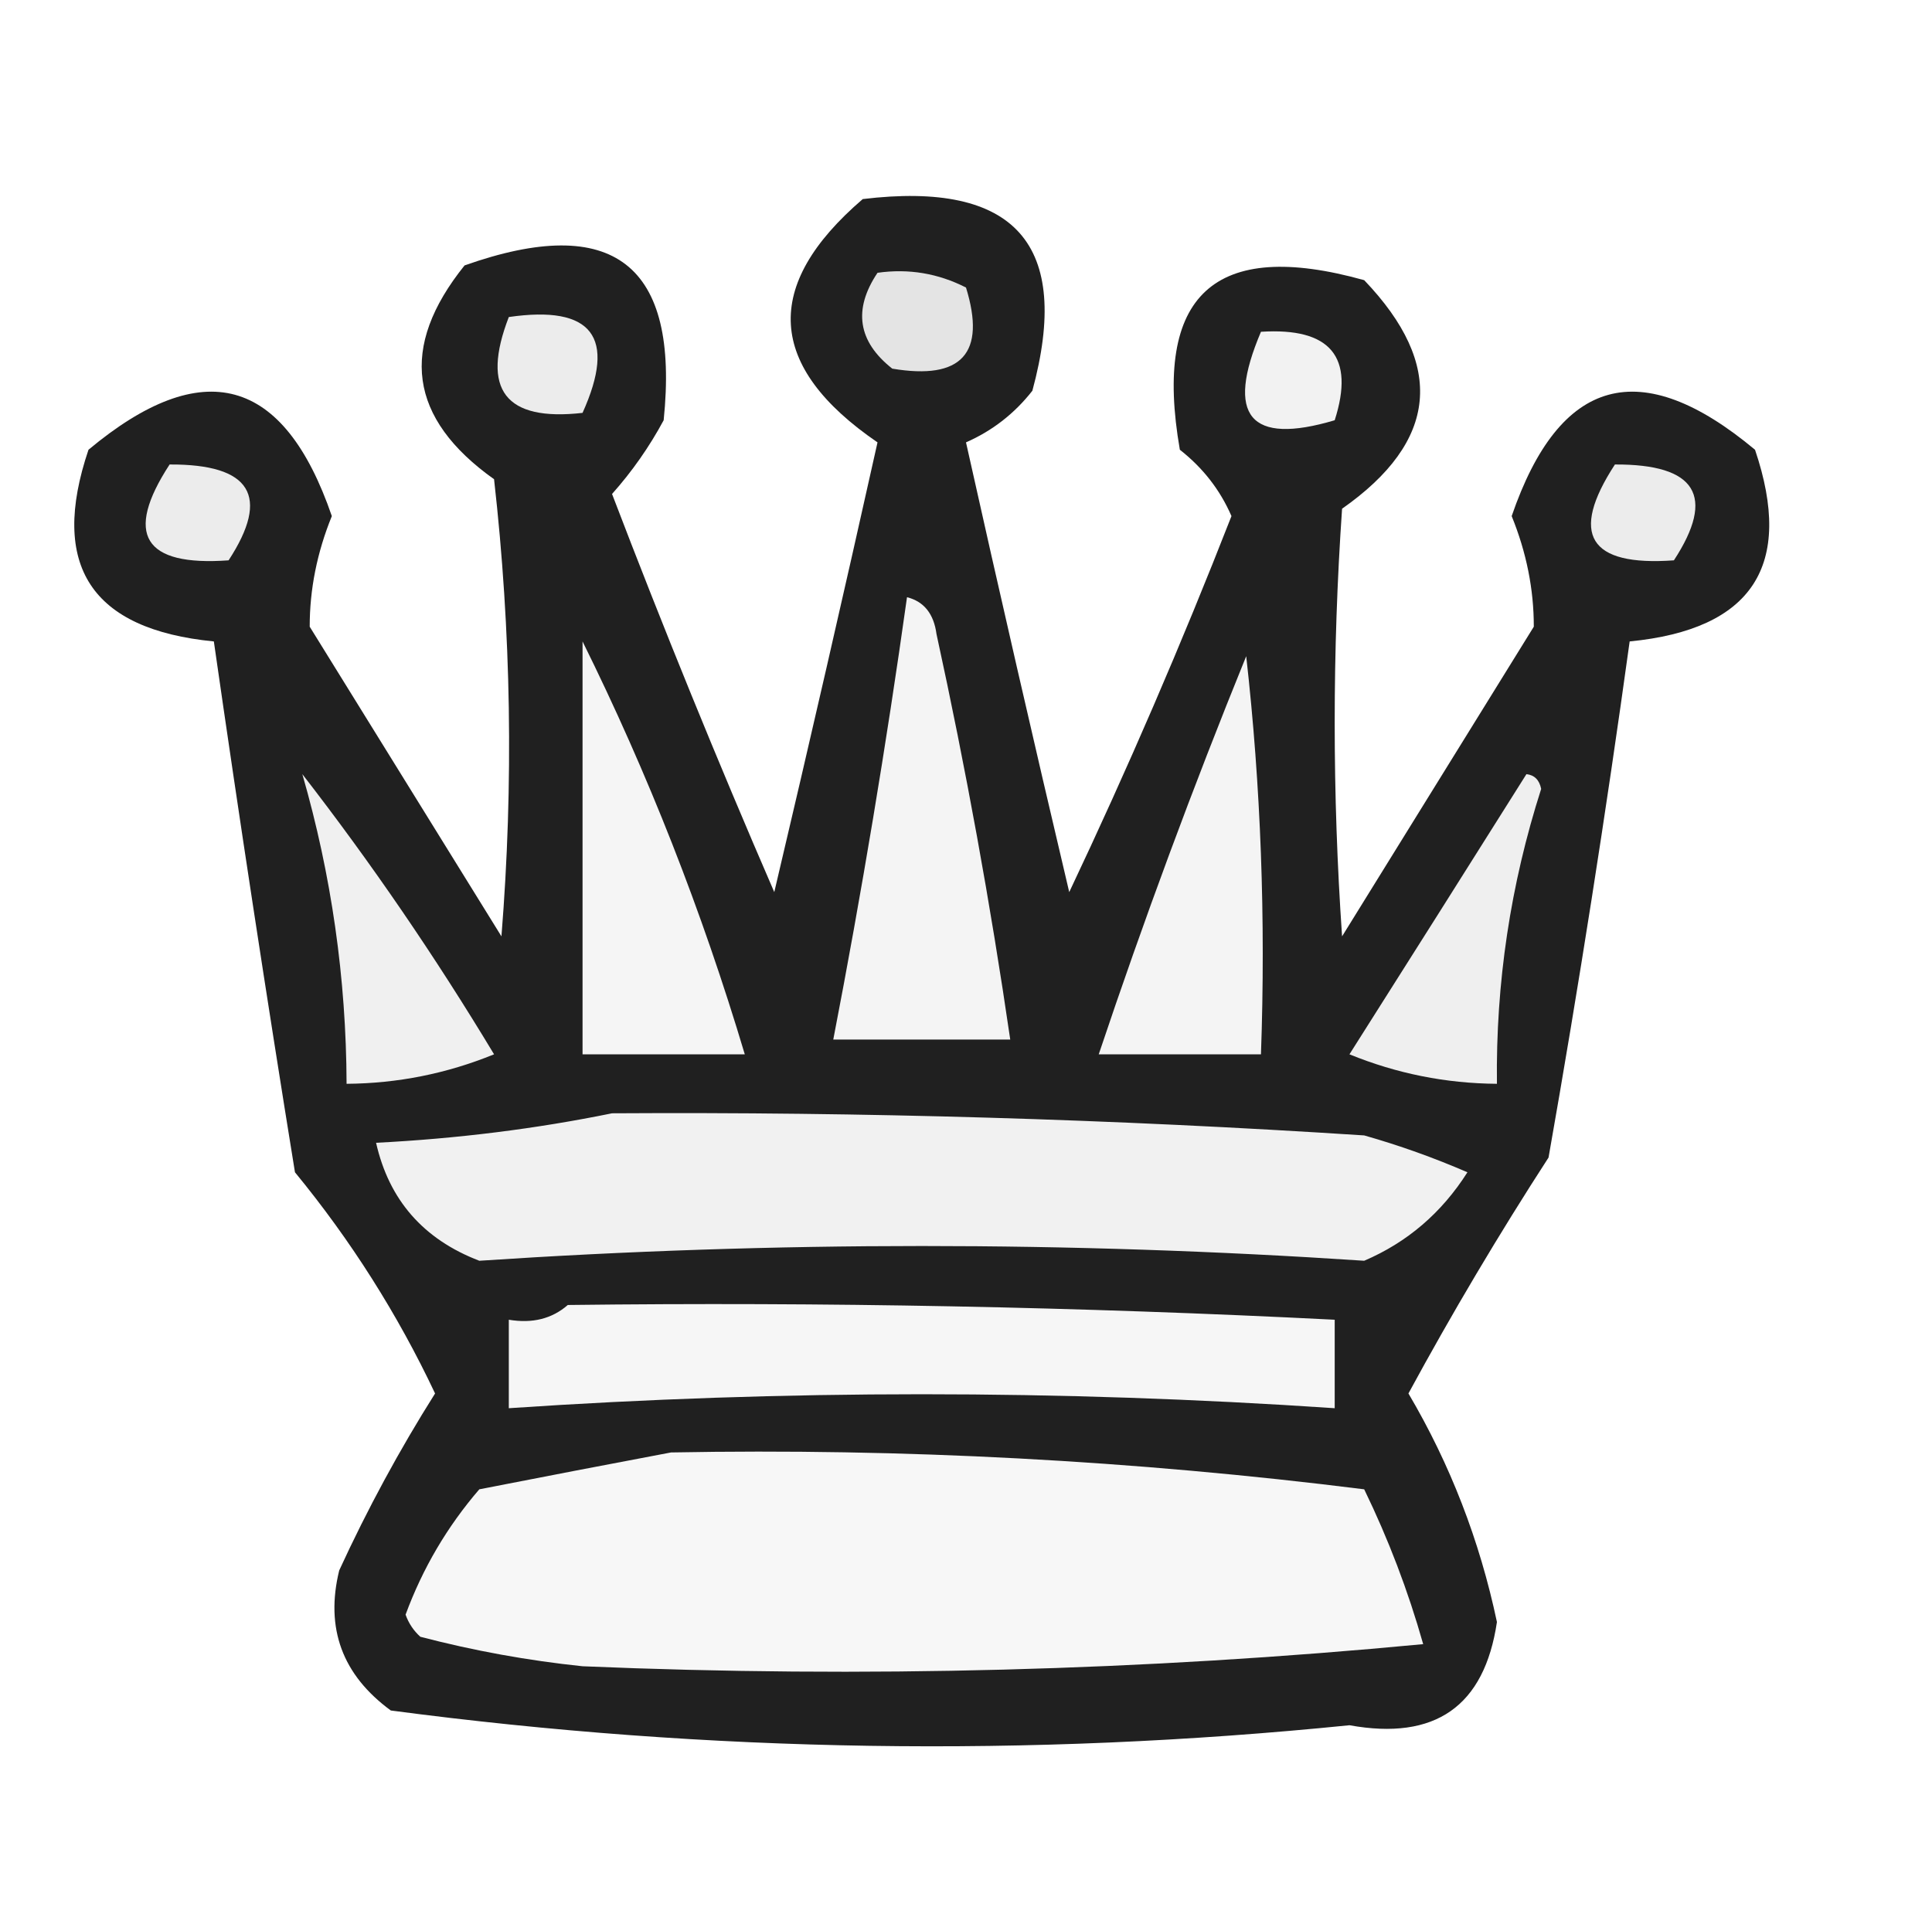
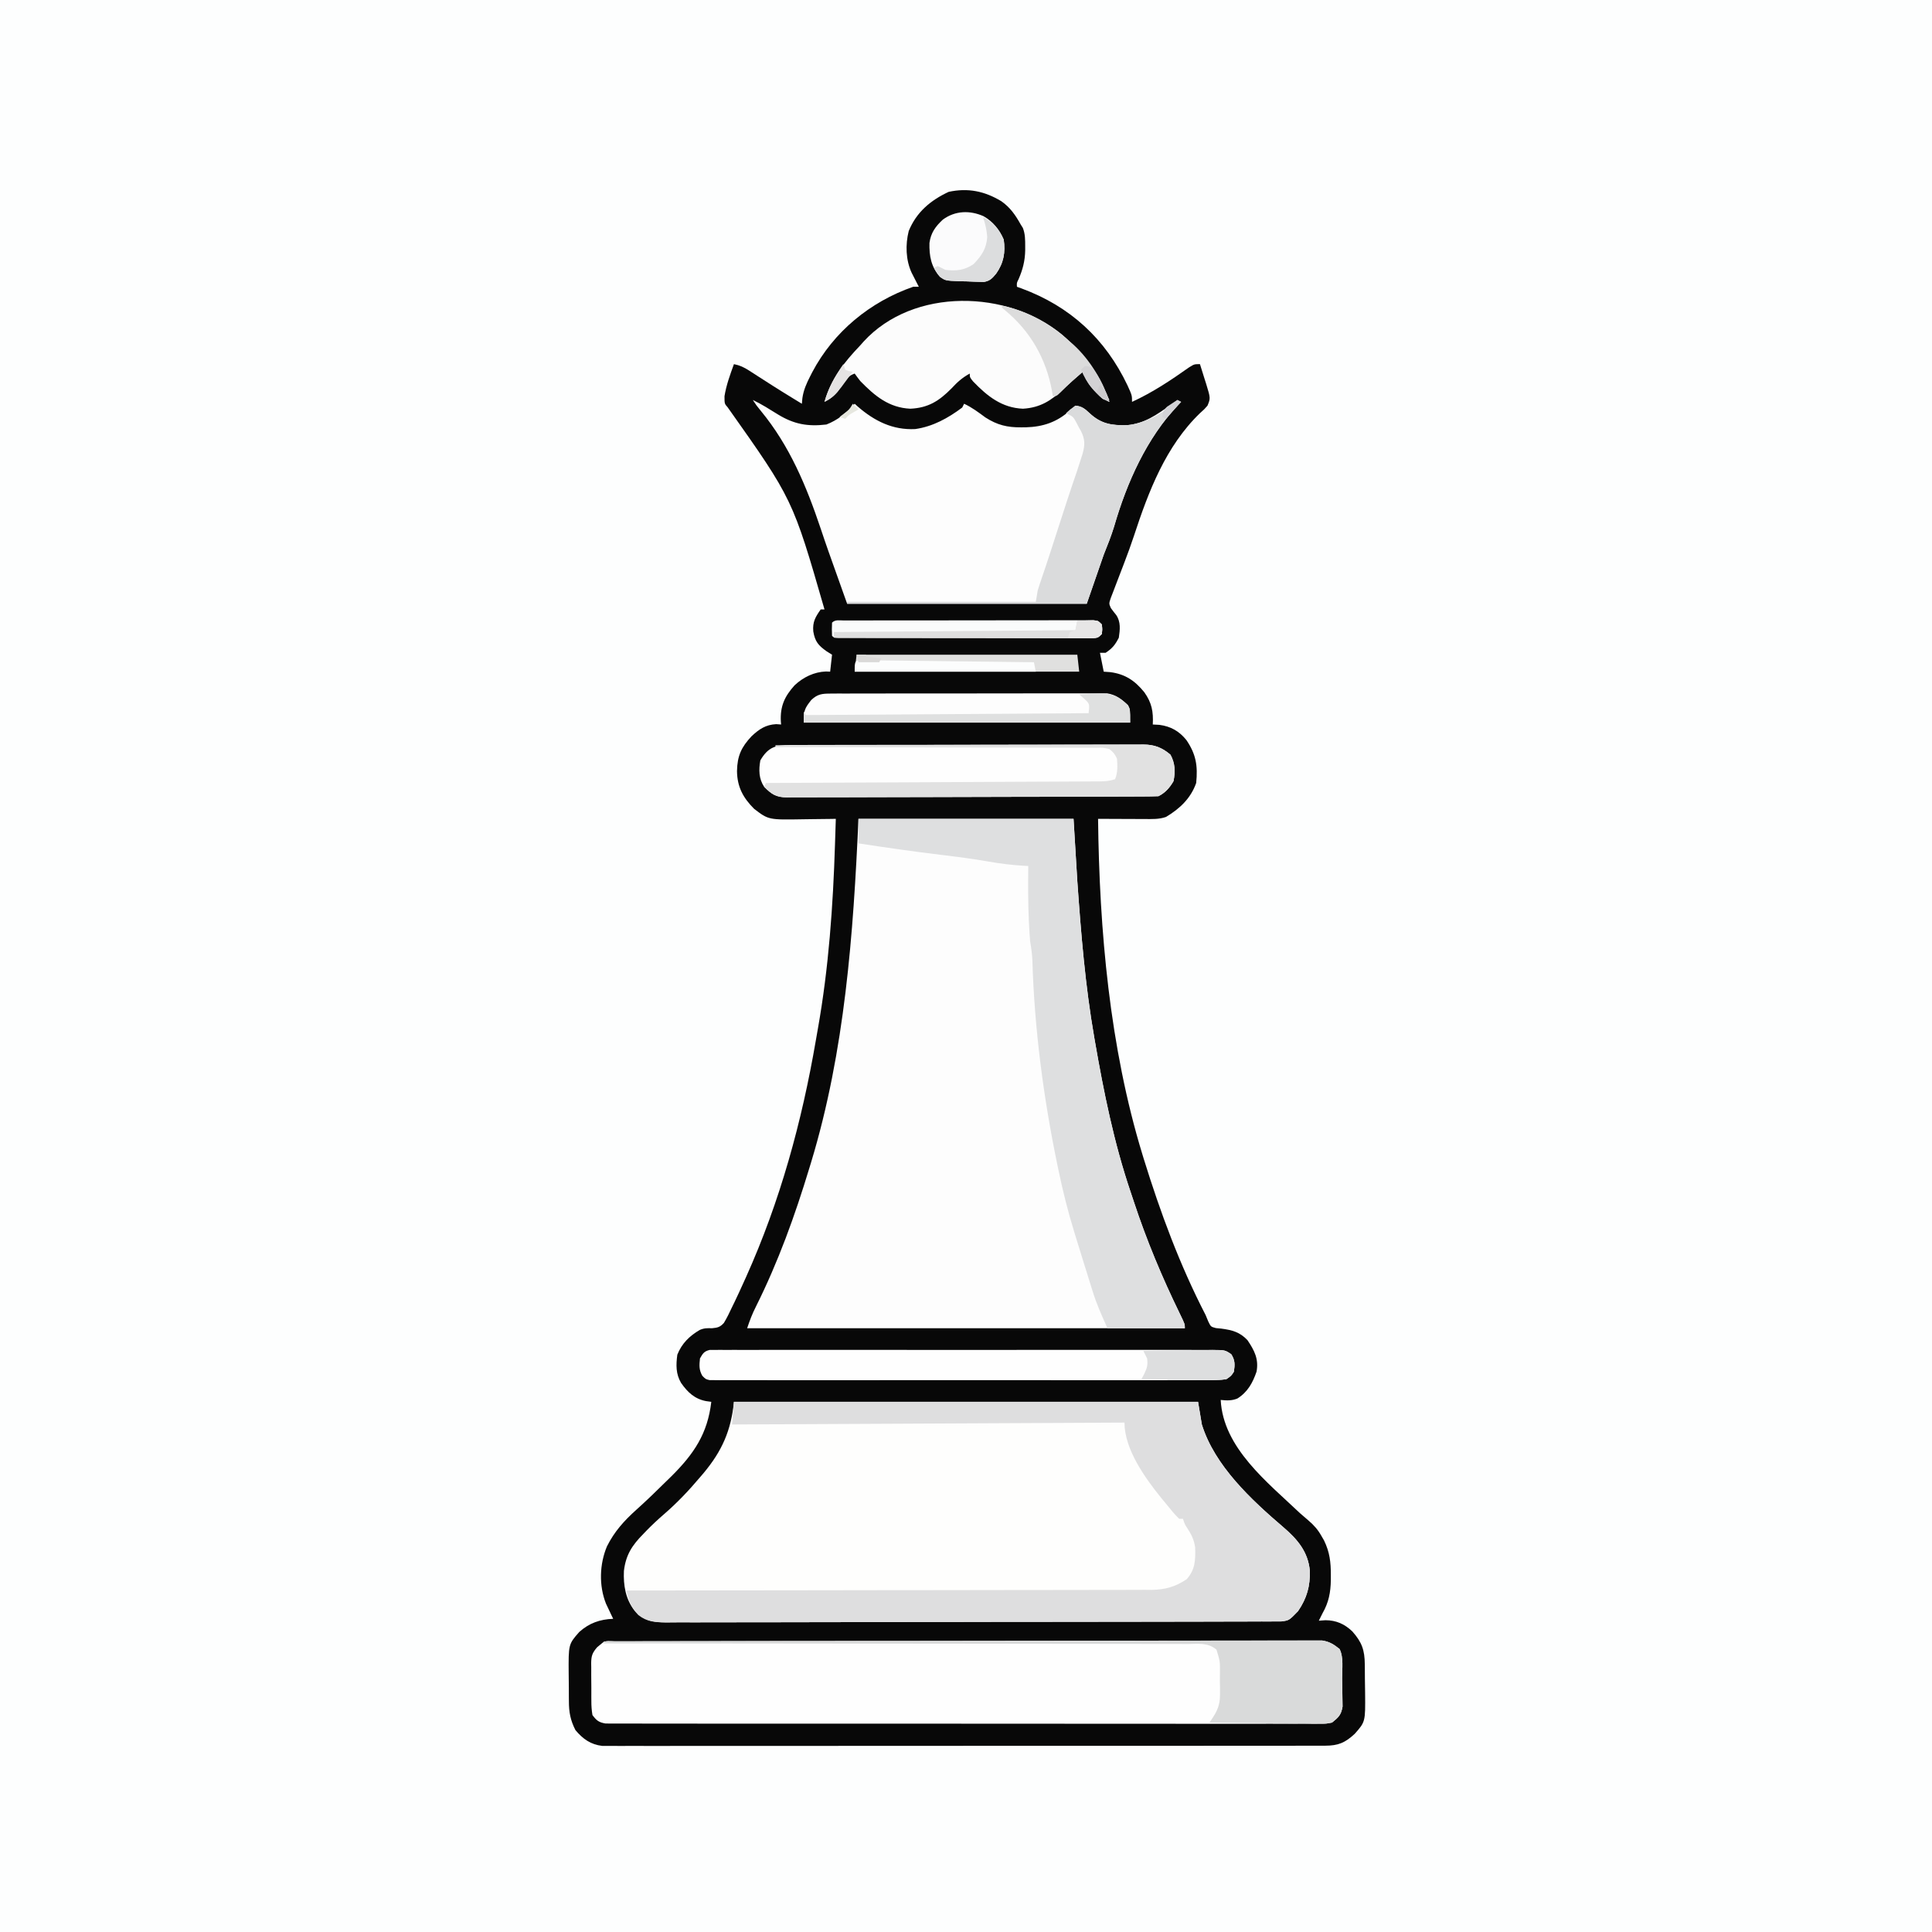
- <svg xmlns="http://www.w3.org/2000/svg" version="1.1" width="131px" height="130px" style="shape-rendering:geometricPrecision; text-rendering:geometricPrecision; image-rendering:optimizeQuality; fill-rule:evenodd; clip-rule:evenodd">
-   <g>
-     <path style="opacity:0.892" fill="#060606" d="M 58.5,13.5 C 68.856,12.25 72.689,16.584 70,26.5C 68.786,28.049 67.286,29.215 65.5,30C 67.765,40.156 70.099,50.323 72.5,60.5C 76.45,52.158 80.117,43.658 83.5,35C 82.73,33.225 81.563,31.725 80,30.5C 78.172,19.992 82.338,16.159 92.5,19C 98.013,24.763 97.513,29.93 91,34.5C 90.333,44.167 90.333,53.833 91,63.5C 95.333,56.5 99.667,49.5 104,42.5C 104.003,39.968 103.503,37.468 102.5,35C 105.751,25.531 111.251,24.031 119,30.5C 121.656,38.353 118.823,42.687 110.5,43.5C 108.885,55.19 107.052,66.857 105,78.5C 101.629,83.706 98.462,89.04 95.5,94.5C 98.33,99.3 100.33,104.466 101.5,110C 100.649,115.72 97.315,118.054 91.5,117C 69.791,119.195 48.124,118.861 26.5,116C 23.208,113.588 22.041,110.421 23,106.5C 24.915,102.335 27.081,98.335 29.5,94.5C 26.962,89.123 23.796,84.123 20,79.5C 18.056,67.506 16.223,55.506 14.5,43.5C 6.177,42.687 3.344,38.353 6,30.5C 13.749,24.031 19.249,25.531 22.5,35C 21.497,37.468 20.997,39.968 21,42.5C 25.333,49.5 29.667,56.5 34,63.5C 34.832,53.151 34.666,42.817 33.5,32.5C 27.709,28.379 27.043,23.546 31.5,18C 41.588,14.427 46.088,17.927 45,28.5C 44.028,30.305 42.861,31.972 41.5,33.5C 44.974,42.59 48.64,51.59 52.5,60.5C 54.901,50.323 57.235,40.156 59.5,30C 52,24.864 51.667,19.364 58.5,13.5 Z" />
-   </g>
-   <g>
-     <path style="opacity:1" fill="#e4e4e4" d="M 59.5,18.5 C 61.604,18.201 63.604,18.534 65.5,19.5C 66.877,23.959 65.211,25.793 60.5,25C 58.166,23.157 57.832,20.991 59.5,18.5 Z" />
-   </g>
-   <g>
-     <path style="opacity:1" fill="#ececec" d="M 34.5,21.5 C 40.158,20.679 41.825,22.846 39.5,28C 34.262,28.594 32.595,26.427 34.5,21.5 Z" />
-   </g>
-   <g>
-     <path style="opacity:1" fill="#f2f2f2" d="M 85.5,22.5 C 90.214,22.201 91.88,24.201 90.5,28.5C 84.74,30.213 83.074,28.213 85.5,22.5 Z" />
-   </g>
-   <g>
-     <path style="opacity:1" fill="#ececec" d="M 11.5,31.5 C 17.016,31.473 18.349,33.64 15.5,38C 9.738,38.418 8.404,36.251 11.5,31.5 Z" />
-   </g>
-   <g>
-     <path style="opacity:1" fill="#ececec" d="M 109.5,31.5 C 115.016,31.473 116.349,33.64 113.5,38C 107.738,38.418 106.404,36.251 109.5,31.5 Z" />
-   </g>
-   <g>
-     <path style="opacity:1" fill="#f4f4f4" d="M 61.5,40.5 C 62.649,40.791 63.316,41.624 63.5,43C 65.491,52.121 67.158,61.288 68.5,70.5C 64.5,70.5 60.5,70.5 56.5,70.5C 58.425,60.541 60.092,50.541 61.5,40.5 Z" />
-   </g>
-   <g>
-     <path style="opacity:1" fill="#f5f5f5" d="M 39.5,43.5 C 43.933,52.453 47.6,61.786 50.5,71.5C 46.833,71.5 43.167,71.5 39.5,71.5C 39.5,62.167 39.5,52.833 39.5,43.5 Z" />
-   </g>
-   <g>
-     <path style="opacity:1" fill="#f4f4f4" d="M 84.5,44.5 C 85.493,53.318 85.827,62.318 85.5,71.5C 81.833,71.5 78.167,71.5 74.5,71.5C 77.549,62.401 80.882,53.401 84.5,44.5 Z" />
-   </g>
-   <g>
-     <path style="opacity:1" fill="#f0f0f0" d="M 20.5,52.5 C 25.166,58.518 29.499,64.851 33.5,71.5C 30.294,72.808 26.96,73.475 23.5,73.5C 23.474,66.346 22.474,59.346 20.5,52.5 Z" />
-   </g>
-   <g>
-     <path style="opacity:1" fill="#efefef" d="M 103.5,52.5 C 104.043,52.56 104.376,52.893 104.5,53.5C 102.417,59.997 101.417,66.664 101.5,73.5C 98.04,73.475 94.706,72.808 91.5,71.5C 95.526,65.149 99.526,58.816 103.5,52.5 Z" />
-   </g>
-   <g>
-     <path style="opacity:1" fill="#f1f1f1" d="M 41.5,75.5 C 58.517,75.396 75.517,75.896 92.5,77C 94.895,77.681 97.228,78.515 99.5,79.5C 97.753,82.251 95.42,84.251 92.5,85.5C 72.5,84.167 52.5,84.167 32.5,85.5C 28.711,84.048 26.378,81.382 25.5,77.5C 31.021,77.218 36.354,76.551 41.5,75.5 Z" />
-   </g>
-   <g>
-     <path style="opacity:1" fill="#f6f6f6" d="M 38.5,88.5 C 55.85,88.288 73.183,88.622 90.5,89.5C 90.5,91.5 90.5,93.5 90.5,95.5C 71.829,94.237 53.162,94.237 34.5,95.5C 34.5,93.5 34.5,91.5 34.5,89.5C 36.099,89.768 37.432,89.434 38.5,88.5 Z" />
-   </g>
-   <g>
-     <path style="opacity:1" fill="#f7f7f7" d="M 45.5,98.5 C 61.227,98.207 76.894,99.041 92.5,101C 94.143,104.384 95.477,107.884 96.5,111.5C 77.539,113.305 58.539,113.805 39.5,113C 35.781,112.612 32.114,111.945 28.5,111C 28.043,110.586 27.709,110.086 27.5,109.5C 28.658,106.358 30.325,103.525 32.5,101C 36.965,100.126 41.298,99.293 45.5,98.5 Z" />
-   </g>
+ <svg xmlns="http://www.w3.org/2000/svg" version="1.1" width="1024" height="1024">
+   <path d="M0 0 C337.92 0 675.84 0 1024 0 C1024 337.92 1024 675.84 1024 1024 C686.08 1024 348.16 1024 0 1024 C0 686.08 0 348.16 0 0 Z " fill="#FDFEFE" transform="translate(0,0)" />
+   <path d="M0 0 C4.722 3.302 7.545 7.384 10.312 12.375 C10.875 13.266 10.875 13.266 11.449 14.176 C12.709 17.386 12.694 20.537 12.688 23.938 C12.689 24.644 12.69 25.351 12.691 26.079 C12.581 31.63 11.413 36.22 9.188 41.336 C8.181 43.312 8.181 43.312 8.312 45.375 C9.529 45.812 9.529 45.812 10.77 46.258 C36.531 55.795 55.12 72.902 66.875 97.562 C69.312 102.92 69.312 102.92 69.312 106.375 C80.19 101.392 89.83 94.961 99.57 88.07 C102.312 86.375 102.312 86.375 105.312 86.375 C106.181 89.1 107.032 91.829 107.875 94.562 C108.122 95.331 108.369 96.1 108.623 96.893 C110.921 104.434 110.921 104.434 109.312 108.375 C107.633 110.305 107.633 110.305 105.438 112.25 C87.195 129.796 78.047 153.855 70.314 177.442 C68.774 182.095 67.1 186.684 65.348 191.262 C64.98 192.228 64.98 192.228 64.606 193.214 C63.608 195.84 62.609 198.464 61.587 201.08 C60.826 203.031 60.085 204.989 59.348 206.949 C58.908 208.09 58.469 209.23 58.016 210.405 C57.057 213.284 57.057 213.284 58.085 215.655 C58.981 216.911 59.931 218.128 60.91 219.32 C63.426 223.007 62.934 227.09 62.312 231.375 C60.316 235.23 58.915 236.973 55.312 239.375 C54.322 239.375 53.333 239.375 52.312 239.375 C52.972 242.675 53.633 245.975 54.312 249.375 C55.468 249.458 56.623 249.54 57.812 249.625 C65.713 250.67 70.858 254.153 75.836 260.301 C79.801 265.871 80.668 270.611 80.312 277.375 C82.045 277.468 82.045 277.468 83.812 277.562 C89.833 278.36 94.285 280.868 98.113 285.602 C103.233 293.104 104.249 299.302 103.312 308.375 C100.459 316.499 94.603 322.032 87.312 326.375 C83.572 327.686 79.852 327.488 75.922 327.473 C75.217 327.471 74.513 327.47 73.787 327.468 C71.545 327.463 69.304 327.45 67.062 327.438 C65.539 327.432 64.016 327.428 62.492 327.424 C58.766 327.413 55.039 327.396 51.312 327.375 C51.991 386.508 57.445 448.387 74.812 505.25 C75.053 506.039 75.293 506.828 75.54 507.641 C84.386 536.186 94.588 563.782 108.312 590.375 C109.001 592.038 109.001 592.038 109.703 593.734 C111.059 596.574 111.059 596.574 113.801 597.293 C114.733 597.382 115.665 597.471 116.625 597.562 C122.37 598.336 126.403 599.356 130.5 603.688 C134.164 609.121 136.55 613.694 135.312 620.375 C133.268 626.326 130.577 631.22 125.16 634.613 C122.182 635.841 119.465 635.697 116.312 635.375 C117.582 660.764 141.119 679.022 158.312 695.375 C159.822 696.699 161.34 698.013 162.871 699.312 C165.735 701.768 167.819 704.117 169.688 707.438 C170.149 708.233 170.61 709.028 171.086 709.848 C174.087 716.032 174.699 721.347 174.688 728.125 C174.687 729.014 174.687 729.904 174.687 730.82 C174.573 737.367 173.592 742.629 170.312 748.375 C169.642 749.706 168.974 751.039 168.312 752.375 C170.045 752.251 170.045 752.251 171.812 752.125 C177.544 752.155 181.933 754.106 186.078 758.059 C191.121 763.75 192.63 767.907 192.684 775.578 C192.693 776.375 192.702 777.171 192.711 777.992 C192.725 779.677 192.734 781.361 192.738 783.045 C192.75 785.603 192.799 788.158 192.85 790.715 C193.001 805.944 193.001 805.944 187.312 812.375 C182.242 817.074 178.606 818.624 171.699 818.629 C170.7 818.634 170.7 818.634 169.68 818.639 C167.437 818.648 165.195 818.642 162.952 818.636 C161.332 818.639 159.712 818.643 158.091 818.647 C153.631 818.658 149.171 818.655 144.711 818.651 C139.904 818.649 135.096 818.658 130.289 818.665 C120.868 818.678 111.447 818.68 102.026 818.677 C94.371 818.676 86.715 818.677 79.059 818.682 C77.971 818.682 76.882 818.683 75.761 818.683 C73.55 818.685 71.339 818.686 69.128 818.687 C48.379 818.698 27.631 818.696 6.883 818.69 C-12.108 818.684 -31.1 818.696 -50.091 818.715 C-69.579 818.734 -89.067 818.742 -108.556 818.739 C-119.502 818.737 -130.447 818.739 -141.393 818.753 C-150.712 818.765 -160.031 818.767 -169.349 818.755 C-174.105 818.749 -178.861 818.748 -183.618 818.76 C-187.97 818.77 -192.322 818.767 -196.675 818.753 C-198.251 818.751 -199.827 818.753 -201.403 818.761 C-203.543 818.771 -205.682 818.763 -207.823 818.75 C-209.607 818.75 -209.607 818.75 -211.427 818.75 C-217.62 818.038 -221.738 815.071 -225.688 810.375 C-228.324 805.223 -229.155 800.937 -229.156 795.133 C-229.168 793.981 -229.168 793.981 -229.179 792.806 C-229.19 791.191 -229.193 789.576 -229.188 787.96 C-229.188 785.513 -229.229 783.068 -229.273 780.621 C-229.397 764.88 -229.397 764.88 -223.688 758.375 C-218.428 753.639 -212.672 751.634 -205.688 751.375 C-206.037 750.651 -206.386 749.926 -206.746 749.18 C-207.429 747.729 -207.429 747.729 -208.125 746.25 C-208.577 745.299 -209.03 744.347 -209.496 743.367 C-213.307 733.797 -212.944 722.414 -208.992 712.984 C-205.069 705.138 -199.857 699.353 -193.373 693.542 C-187.886 688.619 -182.613 683.498 -177.375 678.312 C-176.539 677.498 -175.704 676.683 -174.843 675.844 C-162.846 663.918 -155.637 653.204 -153.688 636.375 C-154.613 636.246 -155.539 636.117 -156.492 635.984 C-162.525 634.834 -166.245 631.293 -169.688 626.375 C-172.518 621.593 -172.421 616.784 -171.688 611.375 C-169.303 605.434 -165.295 601.49 -159.809 598.274 C-157.428 597.265 -155.868 597.301 -153.305 597.371 C-150.291 597.075 -149.091 596.812 -147.013 594.563 C-145.425 591.918 -144.101 589.241 -142.812 586.438 C-142.311 585.408 -141.809 584.379 -141.292 583.319 C-139.709 580.025 -138.189 576.707 -136.688 573.375 C-136.21 572.324 -135.732 571.273 -135.24 570.189 C-117.168 529.971 -105.681 487.966 -98.237 444.58 C-97.883 442.514 -97.522 440.449 -97.153 438.385 C-91.466 406.389 -89.14 373.393 -88.125 340.938 C-88.06 338.964 -88.06 338.964 -87.994 336.951 C-87.89 333.759 -87.787 330.567 -87.688 327.375 C-88.579 327.391 -89.471 327.406 -90.39 327.423 C-93.74 327.474 -97.088 327.512 -100.438 327.54 C-101.88 327.555 -103.322 327.575 -104.764 327.601 C-123.353 327.93 -123.353 327.93 -131 322.062 C-136.879 316.183 -139.963 310.387 -140.062 302.062 C-139.908 293.993 -137.769 289.382 -132.312 283.562 C-128.331 279.844 -124.878 277.497 -119.312 277.188 C-118.446 277.249 -117.58 277.311 -116.688 277.375 C-116.734 276.818 -116.78 276.261 -116.828 275.688 C-117.205 267.709 -114.873 262.525 -109.562 256.625 C-104.993 252.322 -99.202 249.497 -92.883 249.277 C-91.796 249.326 -91.796 249.326 -90.688 249.375 C-90.358 246.405 -90.028 243.435 -89.688 240.375 C-90.616 239.798 -91.544 239.22 -92.5 238.625 C-96.965 235.473 -98.697 233.431 -99.625 228.062 C-100.074 223.038 -98.537 220.434 -95.688 216.375 C-95.028 216.375 -94.368 216.375 -93.688 216.375 C-110.537 157.966 -110.537 157.966 -145.016 109.25 C-146.688 107.375 -146.688 107.375 -146.688 103.375 C-145.757 97.505 -143.713 91.943 -141.688 86.375 C-138.536 87.003 -136.291 88.079 -133.598 89.816 C-132.819 90.314 -132.04 90.812 -131.238 91.325 C-130.006 92.123 -130.006 92.123 -128.75 92.938 C-127.047 94.028 -125.344 95.118 -123.641 96.207 C-122.803 96.744 -121.966 97.281 -121.104 97.834 C-117.758 99.968 -114.384 102.054 -111 104.125 C-109.965 104.759 -108.93 105.393 -107.863 106.047 C-107.145 106.485 -106.427 106.923 -105.688 107.375 C-105.593 106.377 -105.499 105.38 -105.402 104.352 C-104.782 100.071 -103.21 96.577 -101.25 92.75 C-100.896 92.056 -100.542 91.361 -100.177 90.646 C-88.862 69.202 -69.525 53.32 -46.688 45.375 C-45.697 45.375 -44.708 45.375 -43.688 45.375 C-44.037 44.7 -44.386 44.024 -44.746 43.328 C-45.201 42.436 -45.656 41.544 -46.125 40.625 C-46.577 39.743 -47.03 38.862 -47.496 37.953 C-50.63 31.172 -50.859 23.018 -49.039 15.805 C-44.963 5.806 -37.444 -0.472 -27.875 -4.938 C-17.645 -7.144 -8.869 -5.33 0 0 Z " fill="#080808" transform="translate(530.6875,106.625)" />
+   <path d="M0 0 C37.62 0 75.24 0 114 0 C114.99 16.335 114.99 16.335 116 33 C117.954 60.846 120.2 88.489 125 116 C125.193 117.115 125.193 117.115 125.39 118.252 C130.04 145.025 135.43 171.667 144.142 197.456 C144.76 199.288 145.37 201.122 145.976 202.958 C152.716 223.381 160.886 242.915 170.309 262.24 C173 267.795 173 267.795 173 270 C96.44 270 19.88 270 -59 270 C-57.598 265.794 -56.282 262.34 -54.312 258.457 C-42.496 234.78 -33.67 210.323 -26 185 C-25.7 184.02 -25.4 183.039 -25.091 182.029 C-7.201 123.005 -2.723 61.268 0 0 Z " fill="#FDFDFD" transform="translate(455,434)" />
+   <path d="M0 0 C81.18 0 162.36 0 246 0 C246.66 3.96 247.32 7.92 248 12 C254.794 33.932 274.28 51.997 291.297 66.535 C298.691 72.895 304.26 79.403 305.238 89.445 C305.468 97.728 303.673 104.074 299 110.938 C294.267 115.819 294.267 115.819 290.339 116.381 C289.315 116.383 288.291 116.386 287.236 116.389 C286.052 116.399 284.868 116.409 283.648 116.42 C282.346 116.416 281.044 116.412 279.703 116.408 C278.307 116.414 276.911 116.422 275.515 116.431 C271.674 116.451 267.834 116.452 263.993 116.451 C259.852 116.452 255.712 116.471 251.571 116.487 C242.516 116.519 233.46 116.529 224.404 116.535 C218.75 116.538 213.096 116.547 207.442 116.557 C191.79 116.584 176.138 116.607 160.486 116.609 C158.983 116.609 158.983 116.609 157.45 116.61 C155.419 116.61 153.388 116.61 151.357 116.61 C150.348 116.611 149.34 116.611 148.301 116.611 C146.787 116.611 146.787 116.611 145.242 116.611 C128.884 116.614 112.527 116.651 96.169 116.702 C79.376 116.755 62.584 116.781 45.792 116.781 C36.363 116.781 26.934 116.792 17.505 116.832 C9.476 116.865 1.447 116.875 -6.582 116.853 C-10.678 116.843 -14.774 116.843 -18.87 116.875 C-22.622 116.903 -26.373 116.899 -30.125 116.87 C-32.121 116.862 -34.117 116.889 -36.113 116.918 C-43.33 116.822 -47.438 116.002 -52.574 110.765 C-57.436 104.749 -58.657 97.199 -58.312 89.629 C-57.3 81.112 -53.968 76.018 -48 70 C-47.429 69.403 -46.858 68.806 -46.27 68.191 C-43.322 65.163 -40.261 62.323 -37.062 59.562 C-30.134 53.57 -23.894 47.004 -18 40 C-17.339 39.228 -16.677 38.456 -15.996 37.66 C-6.281 25.991 -1.517 15.171 0 0 Z " fill="#FEFEFD" transform="translate(389,743)" />
+   <path d="M0 0 C0.972 -0.004 0.972 -0.004 1.963 -0.007 C4.16 -0.014 6.357 -0.013 8.555 -0.013 C10.135 -0.016 11.716 -0.02 13.296 -0.024 C17.661 -0.034 22.025 -0.038 26.389 -0.04 C31.088 -0.044 35.787 -0.054 40.486 -0.063 C51.845 -0.082 63.204 -0.093 74.563 -0.101 C79.907 -0.106 85.251 -0.111 90.596 -0.116 C108.354 -0.133 126.112 -0.148 143.87 -0.155 C148.482 -0.157 153.093 -0.159 157.705 -0.161 C158.851 -0.161 159.998 -0.162 161.178 -0.162 C179.753 -0.171 198.327 -0.196 216.901 -0.229 C235.955 -0.262 255.01 -0.28 274.064 -0.283 C284.769 -0.285 295.473 -0.294 306.178 -0.319 C315.293 -0.341 324.409 -0.349 333.524 -0.339 C338.177 -0.335 342.83 -0.337 347.483 -0.356 C351.741 -0.374 355.999 -0.373 360.257 -0.357 C361.799 -0.355 363.341 -0.359 364.882 -0.371 C366.977 -0.386 369.07 -0.376 371.164 -0.361 C372.328 -0.362 373.491 -0.363 374.69 -0.364 C378.616 0.246 380.807 1.685 383.897 4.134 C386.141 8.622 385.207 14.693 385.247 19.682 C385.263 21.187 385.291 22.691 385.329 24.195 C385.384 26.369 385.405 28.541 385.42 30.716 C385.44 32.018 385.46 33.32 385.48 34.661 C384.733 39.106 383.372 40.332 379.897 43.134 C376.792 43.76 376.792 43.76 373.233 43.761 C372.244 43.771 372.244 43.771 371.234 43.782 C369.02 43.799 366.807 43.781 364.592 43.762 C362.99 43.767 361.389 43.775 359.787 43.784 C355.382 43.803 350.977 43.791 346.572 43.773 C341.823 43.76 337.074 43.775 332.325 43.787 C323.02 43.805 313.716 43.797 304.411 43.779 C296.851 43.765 289.291 43.761 281.731 43.764 C280.119 43.765 280.119 43.765 278.474 43.766 C276.29 43.767 274.106 43.768 271.923 43.769 C252.604 43.778 233.286 43.761 213.968 43.731 C195.21 43.702 176.453 43.695 157.695 43.711 C137.282 43.727 116.868 43.731 96.454 43.714 C94.279 43.712 92.104 43.71 89.928 43.708 C88.322 43.707 88.322 43.707 86.684 43.706 C79.13 43.7 71.577 43.703 64.023 43.71 C54.822 43.718 45.62 43.711 36.419 43.686 C31.722 43.673 27.025 43.667 22.328 43.678 C18.032 43.688 13.736 43.68 9.44 43.657 C7.882 43.652 6.324 43.653 4.766 43.662 C2.655 43.673 0.545 43.66 -1.566 43.64 C-2.74 43.639 -3.914 43.638 -5.124 43.637 C-8.747 43.026 -9.93 42.052 -12.103 39.134 C-12.514 36.514 -12.689 34.319 -12.67 31.701 C-12.676 30.986 -12.682 30.271 -12.689 29.534 C-12.696 28.025 -12.692 26.517 -12.68 25.008 C-12.666 22.707 -12.7 20.41 -12.738 18.109 C-12.739 16.639 -12.737 15.17 -12.732 13.701 C-12.746 13.017 -12.759 12.334 -12.772 11.629 C-12.697 7.725 -12.195 6.242 -9.627 3.224 C-8.794 2.534 -7.961 1.845 -7.103 1.134 C-5.285 -0.685 -2.445 0.004 0 0 Z " fill="#FEFEFE" transform="translate(326.1034,869.8658)" />
+   <path d="M0 0 C4.686 2.194 9.024 5.014 13.424 7.723 C21.877 12.861 29.13 14.164 39 13 C45.019 10.678 49.763 6.802 54 2 C54.571 2.519 55.142 3.039 55.73 3.574 C64.603 11.205 74.17 16.01 86.098 15.414 C95.443 14.081 103.507 9.613 111 4 C111.33 3.34 111.66 2.68 112 2 C116.138 3.912 119.611 6.553 123.27 9.246 C129.568 13.292 134.854 14.558 142.188 14.5 C143.022 14.495 143.857 14.49 144.718 14.485 C153.804 14.23 161.176 11.761 168 5.625 C168.99 4.759 169.98 3.893 171 3 C174.301 3.261 176.021 4.653 178.375 6.875 C184.548 12.697 190.224 13.556 198.477 13.34 C207.571 12.463 214.132 7.826 221.434 2.609 C224 1 224 1 227 1 C226.455 1.559 225.909 2.119 225.348 2.695 C208.652 20.447 198.244 43.797 191.52 67.008 C189.969 72.102 187.978 77.056 186 82 C183.03 90.58 180.06 99.16 177 108 C135.09 108 93.18 108 50 108 C39.173 77.684 39.173 77.684 35.972 68.141 C28.381 45.547 19.534 24.323 4.285 5.793 C2 3 2 3 0 0 Z " fill="#FDFDFD" transform="translate(399,212)" />
+   <path d="M0 0 C81.18 0 162.36 0 246 0 C246.66 3.96 247.32 7.92 248 12 C254.794 33.932 274.28 51.997 291.297 66.535 C298.691 72.895 304.26 79.403 305.238 89.445 C305.468 97.728 303.673 104.074 299 110.938 C294.267 115.819 294.267 115.819 290.339 116.381 C289.315 116.383 288.291 116.386 287.236 116.389 C286.052 116.399 284.868 116.409 283.648 116.42 C282.346 116.416 281.044 116.412 279.703 116.408 C278.307 116.414 276.911 116.422 275.515 116.431 C271.674 116.451 267.834 116.452 263.993 116.451 C259.852 116.452 255.712 116.471 251.571 116.487 C242.516 116.519 233.46 116.529 224.404 116.535 C218.75 116.538 213.096 116.547 207.442 116.557 C191.79 116.584 176.138 116.607 160.486 116.609 C158.983 116.609 158.983 116.609 157.45 116.61 C155.419 116.61 153.388 116.61 151.357 116.61 C150.348 116.611 149.34 116.611 148.301 116.611 C146.787 116.611 146.787 116.611 145.242 116.611 C128.884 116.614 112.527 116.651 96.169 116.702 C79.376 116.755 62.584 116.781 45.792 116.781 C36.363 116.781 26.934 116.792 17.505 116.832 C9.476 116.865 1.447 116.875 -6.582 116.853 C-10.678 116.843 -14.774 116.843 -18.87 116.875 C-22.622 116.903 -26.373 116.899 -30.125 116.87 C-32.121 116.862 -34.117 116.889 -36.113 116.918 C-41.84 116.842 -46.07 116.626 -50.675 113.009 C-54.349 109.228 -55.892 105.089 -57 100 C-56.397 100 -55.793 100 -55.171 99.999 C-19.389 99.986 16.393 99.946 52.176 99.873 C56.474 99.864 60.772 99.856 65.07 99.847 C65.926 99.846 66.782 99.844 67.663 99.842 C81.511 99.816 95.359 99.807 109.207 99.804 C123.42 99.801 137.633 99.779 151.847 99.739 C160.614 99.716 169.382 99.707 178.149 99.716 C184.165 99.722 190.18 99.709 196.196 99.681 C199.664 99.666 203.133 99.659 206.601 99.673 C210.369 99.685 214.135 99.666 217.902 99.639 C218.989 99.65 220.077 99.661 221.198 99.672 C228.427 99.576 233.961 98.082 240 94 C244.493 88.865 244.654 83.949 244.469 77.234 C243.872 73.116 242.471 70.246 240.191 66.805 C239 65 239 65 238 62 C237.34 62 236.68 62 236 62 C233.417 59.571 231.246 56.738 229 54 C228.207 53.044 227.414 52.087 226.598 51.102 C217.972 40.452 207 25.228 207 11 C104.04 11.495 104.04 11.495 -1 12 C-0.67 8.04 -0.34 4.08 0 0 Z " fill="#DEDEDF" transform="translate(389,743)" />
+   <path d="M0 0 C37.62 0 75.24 0 114 0 C114.99 16.335 114.99 16.335 116 33 C117.954 60.846 120.2 88.489 125 116 C125.129 116.743 125.257 117.486 125.39 118.252 C130.04 145.025 135.43 171.667 144.142 197.456 C144.76 199.288 145.37 201.122 145.976 202.958 C152.716 223.381 160.886 242.915 170.309 262.24 C173 267.795 173 267.795 173 270 C159.47 270 145.94 270 132 270 C128.955 263.301 126.188 257.147 124.062 250.211 C123.691 249.03 123.691 249.03 123.313 247.824 C122.535 245.343 121.768 242.859 121 240.375 C120.488 238.738 119.975 237.101 119.461 235.465 C118.196 231.424 116.948 227.378 115.711 223.328 C115.248 221.813 114.783 220.298 114.316 218.784 C110.994 208 108.294 197.172 106 186.125 C105.83 185.311 105.66 184.497 105.484 183.659 C98.083 148.05 93.225 111.18 92.176 74.809 C92.02 71.433 91.57 68.323 91 65 C90.738 62.149 90.583 59.296 90.438 56.438 C90.395 55.626 90.353 54.815 90.309 53.979 C89.852 44.322 89.913 34.665 90 25 C89.27 24.963 88.541 24.925 87.789 24.887 C81.514 24.492 75.375 23.792 69.188 22.688 C60.682 21.182 52.135 20.102 43.562 19.062 C29 17.293 14.501 15.227 0 13 C0 8.71 0 4.42 0 0 Z " fill="#DEDFE0" transform="translate(455,434)" />
+   <path d="M0 0 C0.818 -0.003 1.637 -0.006 2.48 -0.009 C5.237 -0.018 7.995 -0.019 10.752 -0.021 C12.723 -0.025 14.694 -0.03 16.665 -0.036 C22.03 -0.049 27.396 -0.055 32.762 -0.06 C36.113 -0.063 39.463 -0.067 42.814 -0.071 C53.292 -0.085 63.77 -0.095 74.248 -0.098 C86.352 -0.103 98.457 -0.12 110.562 -0.149 C119.911 -0.171 129.261 -0.181 138.61 -0.182 C144.197 -0.184 149.784 -0.189 155.371 -0.207 C160.628 -0.224 165.884 -0.226 171.14 -0.217 C173.07 -0.216 174.999 -0.221 176.928 -0.231 C179.563 -0.243 182.196 -0.237 184.83 -0.227 C185.594 -0.235 186.357 -0.243 187.143 -0.251 C193.097 -0.196 197.018 1.329 201.544 5.14 C204.037 9.743 204.162 14.031 203.169 19.14 C201.172 22.624 198.78 25.335 195.169 27.14 C192.525 27.247 189.907 27.293 187.262 27.294 C186.436 27.299 185.609 27.303 184.758 27.308 C181.973 27.321 179.188 27.327 176.403 27.333 C174.412 27.341 172.421 27.349 170.431 27.358 C163.88 27.384 157.329 27.4 150.779 27.414 C148.526 27.419 146.273 27.425 144.02 27.43 C134.651 27.452 125.281 27.47 115.912 27.482 C102.473 27.498 89.034 27.531 75.595 27.588 C66.152 27.627 56.709 27.646 47.266 27.652 C41.623 27.655 35.98 27.667 30.337 27.7 C25.028 27.73 19.72 27.736 14.411 27.724 C12.462 27.724 10.513 27.732 8.565 27.75 C5.904 27.773 3.245 27.764 0.584 27.748 C-0.187 27.762 -0.958 27.776 -1.753 27.791 C-7.568 27.705 -9.897 26.12 -13.831 22.14 C-16.679 17.877 -16.726 13.084 -15.831 8.14 C-11.729 1.144 -7.779 -0.009 0 0 Z " fill="#FEFEFE" transform="translate(418.8309,394.8596)" />
+   <path d="M0 0 C11.442 9.979 18.507 20.839 24.859 34.457 C21.859 34.457 21.859 34.457 19.668 32.445 C18.886 31.562 18.103 30.679 17.297 29.77 C16.512 28.899 15.727 28.029 14.918 27.133 C12.97 24.601 11.863 22.468 10.859 19.457 C9.713 20.457 8.567 21.457 7.422 22.457 C6.69 23.093 5.957 23.728 5.203 24.383 C3.659 25.75 2.137 27.143 0.641 28.562 C-5.979 34.774 -11.724 38.529 -20.953 39.082 C-32.163 38.626 -39.859 32.429 -47.375 24.629 C-49.141 22.457 -49.141 22.457 -49.141 20.457 C-53.093 22.598 -55.795 25.033 -58.828 28.332 C-65.429 34.991 -71.126 38.636 -80.641 39.082 C-91.979 38.564 -99.448 32.347 -107.141 24.457 C-108.169 23.145 -109.18 21.819 -110.141 20.457 C-114.776 22.002 -116.35 25.843 -119.008 29.793 C-121.185 32.512 -123.065 33.882 -126.141 35.457 C-122.758 23.318 -115.743 14.461 -107.141 5.457 C-106.589 4.831 -106.037 4.204 -105.469 3.559 C-79.058 -25.336 -28.792 -24.02 0 0 Z " fill="#FCFCFC" transform="translate(563.1406,177.543)" />
+   <path d="M0 0 C0.835 -0.001 1.67 -0.001 2.531 -0.002 C3.978 -0.018 3.978 -0.018 5.455 -0.034 C7.048 -0.02 7.048 -0.02 8.674 -0.007 C9.801 -0.013 10.928 -0.019 12.089 -0.025 C15.884 -0.041 19.68 -0.029 23.475 -0.016 C26.188 -0.019 28.902 -0.029 31.615 -0.037 C38.231 -0.055 44.847 -0.051 51.464 -0.04 C56.84 -0.031 62.217 -0.03 67.593 -0.034 C68.358 -0.034 69.122 -0.035 69.91 -0.036 C71.463 -0.037 73.016 -0.038 74.568 -0.04 C89.14 -0.051 103.711 -0.038 118.282 -0.016 C130.79 0.001 143.297 -0.002 155.805 -0.02 C170.322 -0.041 184.838 -0.05 199.355 -0.038 C200.902 -0.036 202.45 -0.035 203.997 -0.034 C204.759 -0.033 205.52 -0.033 206.305 -0.032 C211.676 -0.029 217.046 -0.034 222.417 -0.044 C228.961 -0.055 235.505 -0.052 242.05 -0.031 C245.39 -0.02 248.73 -0.018 252.07 -0.029 C255.688 -0.04 259.305 -0.027 262.923 -0.007 C263.984 -0.015 265.044 -0.024 266.136 -0.034 C273.191 0.042 273.191 0.042 276.515 2.314 C278.51 5.553 278.394 7.78 277.862 11.501 C276.515 13.688 276.515 13.688 273.862 15.501 C270.222 16.111 266.607 16.04 262.923 16.009 C261.231 16.019 261.231 16.019 259.504 16.028 C255.709 16.044 251.915 16.032 248.12 16.019 C245.405 16.022 242.69 16.031 239.975 16.04 C233.359 16.058 226.742 16.054 220.125 16.043 C214.749 16.034 209.373 16.032 203.997 16.037 C203.233 16.037 202.468 16.038 201.68 16.039 C200.127 16.04 198.574 16.041 197.021 16.042 C182.452 16.054 167.883 16.041 153.313 16.019 C140.805 16.001 128.297 16.004 115.789 16.023 C101.271 16.044 86.753 16.053 72.235 16.04 C70.688 16.039 69.141 16.038 67.593 16.037 C66.832 16.036 66.071 16.035 65.286 16.035 C59.915 16.031 54.543 16.037 49.171 16.047 C42.628 16.058 36.085 16.055 29.542 16.033 C26.202 16.023 22.862 16.021 19.522 16.032 C15.906 16.043 12.29 16.029 8.674 16.009 C7.612 16.018 6.549 16.027 5.455 16.036 C4.49 16.026 3.525 16.016 2.531 16.005 C1.278 16.004 1.278 16.004 0 16.003 C-2.138 15.501 -2.138 15.501 -3.906 13.689 C-5.706 10.492 -5.524 8.104 -5.138 4.501 C-3.678 1.908 -2.948 0.691 0 0 Z " fill="#FEFEFE" transform="translate(376.1377,715.4986)" />
+   <path d="M0 0 C48.817 -0.092 97.634 -0.162 146.452 -0.204 C152.212 -0.209 157.972 -0.214 163.733 -0.22 C164.88 -0.221 166.027 -0.222 167.208 -0.223 C185.789 -0.24 204.37 -0.272 222.95 -0.309 C242.009 -0.346 261.068 -0.368 280.127 -0.376 C291.892 -0.382 303.656 -0.399 315.421 -0.432 C323.484 -0.453 331.546 -0.459 339.608 -0.454 C344.263 -0.451 348.918 -0.455 353.573 -0.477 C357.833 -0.496 362.092 -0.497 366.353 -0.484 C367.895 -0.482 369.438 -0.487 370.98 -0.5 C373.075 -0.516 375.169 -0.507 377.265 -0.492 C379.011 -0.494 379.011 -0.494 380.793 -0.497 C384.719 0.111 386.909 1.55 390 4 C392.244 8.488 391.31 14.559 391.35 19.548 C391.367 21.052 391.394 22.557 391.432 24.061 C391.487 26.235 391.509 28.407 391.523 30.582 C391.543 31.884 391.563 33.185 391.583 34.527 C390.837 38.968 389.47 40.199 386 43 C382.931 43.601 382.931 43.601 379.466 43.568 C378.165 43.567 376.864 43.567 375.523 43.566 C374.113 43.541 372.703 43.515 371.293 43.488 C369.843 43.479 368.393 43.472 366.942 43.467 C363.136 43.448 359.331 43.399 355.525 43.343 C351.637 43.292 347.749 43.269 343.861 43.244 C336.24 43.191 328.62 43.105 321 43 C321.53 42.251 321.53 42.251 322.072 41.487 C325.102 36.98 326.633 33.839 326.629 28.27 C326.631 27.055 326.633 25.84 326.635 24.588 C326.611 23.342 326.587 22.096 326.562 20.812 C326.573 19.555 326.584 18.298 326.596 17.002 C326.652 10.489 326.652 10.489 324.761 4.352 C320.194 0.461 315.098 1.311 309.295 1.361 C307.317 1.348 307.317 1.348 305.3 1.335 C301.637 1.313 297.975 1.322 294.313 1.335 C290.365 1.344 286.417 1.325 282.468 1.309 C275.627 1.285 268.786 1.279 261.944 1.286 C252.052 1.296 242.161 1.278 232.269 1.254 C216.221 1.215 200.173 1.198 184.125 1.196 C168.534 1.193 152.944 1.18 137.354 1.153 C136.393 1.151 135.432 1.149 134.442 1.148 C129.622 1.139 124.803 1.13 119.983 1.122 C79.989 1.049 39.994 1.013 0 1 C0 0.67 0 0.34 0 0 Z " fill="#D9DADA" transform="translate(320,870)" />
+   <path d="M0 0 C0.99 0.495 0.99 0.495 2 1 C1.455 1.559 0.909 2.119 0.348 2.695 C-16.348 20.447 -26.756 43.797 -33.48 67.008 C-35.031 72.102 -37.022 77.056 -39 82 C-41.97 90.58 -44.94 99.16 -48 108 C-89.91 108 -131.82 108 -175 108 C-175 107.67 -175 107.34 -175 107 C-142 107 -109 107 -75 107 C-74.67 105.02 -74.34 103.04 -74 101 C-73.3 98.708 -72.554 96.43 -71.773 94.164 C-71.319 92.831 -70.866 91.498 -70.413 90.165 C-70.062 89.136 -70.062 89.136 -69.704 88.087 C-68.554 84.68 -67.453 81.258 -66.352 77.836 C-66.13 77.15 -65.909 76.464 -65.681 75.757 C-64.995 73.63 -64.31 71.503 -63.625 69.375 C-60.197 58.734 -56.757 48.098 -53.106 37.531 C-52.369 35.363 -51.673 33.188 -51 31 C-50.757 30.245 -50.514 29.491 -50.263 28.713 C-48.894 23.833 -48.822 20.822 -51.166 16.281 C-51.503 15.693 -51.84 15.106 -52.188 14.5 C-52.505 13.881 -52.823 13.262 -53.15 12.625 C-55.165 8.808 -55.165 8.808 -59 7 C-56.75 4.938 -56.75 4.938 -54 3 C-50.7 3.335 -48.992 4.641 -46.625 6.875 C-40.452 12.697 -34.776 13.556 -26.523 13.34 C-16.945 12.416 -6.788 6.788 0 0 Z " fill="#DADBDC" transform="translate(624,212)" />
+   <path d="M0 0 C1.309 -0.01 2.619 -0.02 3.968 -0.03 C5.417 -0.026 6.867 -0.021 8.316 -0.016 C9.844 -0.022 11.372 -0.029 12.9 -0.037 C17.048 -0.055 21.197 -0.054 25.346 -0.048 C28.81 -0.045 32.274 -0.051 35.738 -0.057 C43.912 -0.071 52.086 -0.07 60.26 -0.058 C68.689 -0.047 77.119 -0.061 85.548 -0.088 C92.788 -0.11 100.027 -0.117 107.266 -0.111 C111.589 -0.107 115.911 -0.11 120.234 -0.127 C124.301 -0.142 128.367 -0.138 132.433 -0.12 C133.924 -0.116 135.414 -0.119 136.905 -0.13 C138.943 -0.143 140.982 -0.129 143.02 -0.114 C144.16 -0.113 145.299 -0.113 146.474 -0.113 C151.131 0.624 154.171 2.971 157.512 6.2 C158.637 8.388 158.637 8.388 158.637 15.388 C101.547 15.388 44.457 15.388 -14.363 15.388 C-14.363 9.163 -14.044 7.989 -10.363 3.388 C-7.004 0.205 -4.562 0.01 0 0 Z " fill="#FDFDFD" transform="translate(440.363,367.6123)" />
+   <path d="M0 0 C26.104 -0.07 52.207 -0.123 78.311 -0.155 C90.431 -0.171 102.551 -0.192 114.671 -0.226 C125.234 -0.256 135.797 -0.276 146.36 -0.282 C151.954 -0.286 157.547 -0.295 163.141 -0.317 C168.406 -0.338 173.67 -0.344 178.935 -0.339 C180.867 -0.34 182.8 -0.346 184.732 -0.358 C187.371 -0.373 190.009 -0.369 192.648 -0.361 C193.412 -0.37 194.177 -0.378 194.965 -0.387 C200.925 -0.337 204.845 1.185 209.375 5 C211.868 9.603 211.993 13.891 211 19 C209.002 22.484 206.611 25.194 203 27 C200.356 27.107 197.738 27.152 195.093 27.154 C194.267 27.158 193.44 27.163 192.589 27.167 C189.804 27.181 187.019 27.187 184.233 27.193 C182.243 27.201 180.252 27.209 178.262 27.218 C171.711 27.244 165.16 27.259 158.609 27.273 C156.357 27.279 154.104 27.284 151.851 27.29 C142.482 27.311 133.112 27.33 123.743 27.341 C110.304 27.357 96.865 27.391 83.426 27.448 C73.983 27.486 64.54 27.506 55.097 27.511 C49.454 27.515 43.811 27.527 38.168 27.559 C32.859 27.589 27.551 27.596 22.242 27.584 C20.293 27.584 18.344 27.592 16.396 27.609 C13.735 27.632 11.076 27.624 8.415 27.608 C7.644 27.622 6.873 27.636 6.078 27.65 C0.288 27.565 -2.058 25.923 -6 22 C-5.67 21.34 -5.34 20.68 -5 20 C-4.065 19.996 -3.13 19.992 -2.166 19.987 C20.567 19.884 43.301 19.775 66.034 19.661 C77.028 19.605 88.021 19.552 99.015 19.503 C108.595 19.46 118.174 19.414 127.754 19.363 C132.828 19.337 137.903 19.312 142.977 19.291 C147.75 19.271 152.523 19.247 157.296 19.22 C159.05 19.21 160.805 19.202 162.56 19.197 C164.95 19.188 167.34 19.174 169.73 19.158 C170.779 19.157 170.779 19.157 171.849 19.155 C174.847 19.13 177.13 18.957 180 18 C181.481 14.499 181.327 10.728 181 7 C179.523 4.192 179.523 4.192 177 2 C173.651 1.245 173.651 1.245 169.799 1.361 C169.073 1.352 168.347 1.344 167.599 1.335 C165.165 1.313 162.732 1.327 160.298 1.341 C158.553 1.332 156.809 1.321 155.065 1.309 C150.327 1.281 145.59 1.283 140.853 1.291 C135.903 1.294 130.953 1.269 126.003 1.247 C116.628 1.21 107.254 1.198 97.879 1.195 C87.207 1.19 76.535 1.157 65.863 1.122 C43.908 1.05 21.954 1.013 0 1 C0 0.67 0 0.34 0 0 Z " fill="#E1E1E1" transform="translate(411,395)" />
+   <path d="M0 0 C1.765 -0.006 1.765 -0.006 3.565 -0.013 C4.867 -0.012 6.17 -0.012 7.512 -0.012 C8.888 -0.015 10.264 -0.018 11.64 -0.022 C15.388 -0.031 19.136 -0.033 22.884 -0.034 C26.008 -0.034 29.132 -0.038 32.256 -0.042 C39.623 -0.05 46.991 -0.052 54.358 -0.052 C61.969 -0.051 69.581 -0.062 77.192 -0.077 C83.716 -0.09 90.241 -0.096 96.766 -0.095 C100.667 -0.095 104.569 -0.098 108.47 -0.108 C112.138 -0.118 115.806 -0.118 119.474 -0.111 C121.468 -0.109 123.462 -0.118 125.456 -0.126 C126.635 -0.122 127.815 -0.118 129.03 -0.114 C130.059 -0.114 131.088 -0.115 132.149 -0.115 C134.578 0.134 134.578 0.134 136.578 2.134 C136.828 4.634 136.828 4.634 136.578 7.134 C134.578 9.134 134.578 9.134 132.149 9.383 C130.605 9.382 130.605 9.382 129.03 9.381 C127.85 9.385 126.671 9.389 125.456 9.394 C124.156 9.388 122.855 9.382 121.516 9.377 C120.138 9.378 118.76 9.38 117.382 9.382 C113.634 9.387 109.886 9.38 106.138 9.369 C102.223 9.361 98.308 9.362 94.392 9.363 C87.818 9.362 81.243 9.353 74.668 9.34 C67.056 9.324 59.444 9.319 51.833 9.319 C44.522 9.32 37.211 9.315 29.901 9.306 C26.784 9.303 23.667 9.301 20.55 9.301 C16.884 9.3 13.217 9.293 9.551 9.283 C7.556 9.279 5.56 9.28 3.565 9.28 C2.389 9.276 1.212 9.272 0 9.267 C-1.543 9.265 -1.543 9.265 -3.118 9.262 C-5.422 9.134 -5.422 9.134 -6.422 8.134 C-6.547 4.634 -6.547 4.634 -6.422 1.134 C-4.691 -0.597 -2.358 0.004 0 0 Z " fill="#FAFBFB" transform="translate(447.4217,328.8663)" />
+   <path d="M0 0 C4.983 2.88 8.385 7.069 10.625 12.375 C11.612 19.122 10.576 24.791 6.625 30.375 C4.498 32.93 3.372 34.242 0.047 34.833 C-3.076 34.752 -6.192 34.655 -9.312 34.5 C-10.397 34.485 -11.482 34.469 -12.6 34.453 C-20.273 34.132 -20.273 34.132 -23.172 32.14 C-27.887 26.749 -28.904 21.07 -28.746 14.16 C-28.031 8.797 -25.549 5.391 -21.648 1.773 C-15.153 -3.011 -7.298 -3.264 0 0 Z " fill="#FBFBFC" transform="translate(521.375,114.625)" />
+   <path d="M0 0 C38.61 0 77.22 0 117 0 C117.495 4.455 117.495 4.455 118 9 C78.73 9 39.46 9 -1 9 C-0.67 6.03 -0.34 3.06 0 0 Z " fill="#E0E0DF" transform="translate(454,347)" />
+   <path d="M0 0 C2.876 -0.109 5.748 -0.188 8.625 -0.25 C9.433 -0.284 10.241 -0.317 11.074 -0.352 C17.574 -0.457 21.13 1.226 25.875 5.812 C27 8 27 8 27 15 C-30.09 15 -87.18 15 -146 15 C-146 13.02 -146 11.04 -146 9 C-145.67 9.66 -145.34 10.32 -145 11 C-95.5 10.67 -46 10.34 5 10 C5.554 4.996 5.554 4.996 2.5 2.188 C1.675 1.466 0.85 0.744 0 0 Z " fill="#DFE0E0" transform="translate(572,368)" />
+   <path d="M0 0 C13.696 2.734 25.687 9.714 36 19 C36.683 19.59 37.366 20.181 38.07 20.789 C46.832 28.863 53.287 39.732 57 51 C53.466 49.518 51.401 47.545 48.875 44.688 C48.192 43.928 47.509 43.169 46.805 42.387 C44.991 39.988 43.972 37.831 43 35 C39.08 38.363 35.212 41.717 31.625 45.438 C29 48 29 48 27 48 C26.876 47.175 26.753 46.35 26.625 45.5 C23.538 28.212 15.136 13.448 1.469 2.277 C0.984 1.856 0.499 1.434 0 1 C0 0.67 0 0.34 0 0 Z " fill="#DCDCDC" transform="translate(531,162)" />
+   <path d="M0 0 C6.193 -0.099 12.386 -0.171 18.579 -0.22 C20.686 -0.24 22.793 -0.267 24.899 -0.302 C27.928 -0.35 30.956 -0.373 33.984 -0.391 C35.397 -0.422 35.397 -0.422 36.838 -0.453 C43.346 -0.455 43.346 -0.455 46.595 1.806 C48.666 5.04 48.536 7.246 48 11 C46.608 13.194 46.608 13.194 44 15 C40.586 15.558 37.217 15.465 33.766 15.391 C32.772 15.385 31.779 15.379 30.756 15.373 C27.587 15.351 24.419 15.301 21.25 15.25 C19.1 15.23 16.951 15.212 14.801 15.195 C9.533 15.151 4.267 15.084 -1 15 C-0.511 14.064 -0.023 13.128 0.48 12.164 C2.011 8.977 2.454 7.45 2 4 C1.361 2.653 0.698 1.317 0 0 Z " fill="#DDDEDF" transform="translate(606,716)" />
+   <path d="M0 0 C1.791 -0.054 3.583 -0.093 5.375 -0.125 C6.373 -0.148 7.37 -0.171 8.398 -0.195 C11 0 11 0 13 2 C13.25 4.5 13.25 4.5 13 7 C11 9 11 9 8.567 9.246 C7.537 9.244 6.506 9.242 5.445 9.241 C4.264 9.243 3.083 9.246 1.867 9.249 C0.565 9.242 -0.737 9.234 -2.079 9.227 C-3.458 9.226 -4.838 9.227 -6.217 9.228 C-9.969 9.229 -13.721 9.217 -17.473 9.203 C-21.391 9.19 -25.31 9.189 -29.228 9.187 C-36.651 9.181 -44.074 9.164 -51.498 9.144 C-59.947 9.122 -68.397 9.111 -76.847 9.101 C-94.231 9.08 -111.616 9.045 -129 9 C-129 8.01 -129 7.02 -129 6 C-86.76 5.67 -44.52 5.34 -1 5 C-0.67 3.35 -0.34 1.7 0 0 Z " fill="#DFDFDF" transform="translate(571,329)" />
+   <path d="M0 0 C1.685 0.015 3.369 0.036 5.054 0.061 C5.971 0.07 6.888 0.08 7.832 0.09 C10.879 0.123 13.925 0.163 16.971 0.203 C19.077 0.228 21.183 0.252 23.29 0.275 C28.845 0.338 34.4 0.407 39.955 0.477 C45.618 0.548 51.282 0.613 56.946 0.678 C68.068 0.807 79.189 0.943 90.311 1.082 C90.806 3.557 90.806 3.557 91.311 6.082 C59.631 6.082 27.951 6.082 -4.689 6.082 C-4.689 0.105 -4.689 0.105 0 0 Z " fill="#FCFDFD" transform="translate(457.6889,349.9177)" />
+   <path d="M0 0 C5.306 2.801 8.65 6.484 11 12 C11.987 18.747 10.951 24.416 7 30 C4.873 32.555 3.747 33.867 0.422 34.458 C-2.701 34.377 -5.817 34.28 -8.938 34.125 C-10.022 34.11 -11.107 34.094 -12.225 34.078 C-20.003 33.753 -20.003 33.753 -22.868 31.589 C-24.254 29.93 -24.254 29.93 -26 27 C-25.34 26.67 -24.68 26.34 -24 26 C-22.664 26.662 -21.331 27.329 -20 28 C-14.386 28.786 -9.755 28.242 -5 25 C-0.66 20.463 1.784 16.91 2.25 10.625 C1.982 6.741 1.203 3.684 0 0 Z " fill="#DCDDDE" transform="translate(521,115)" />
+   <path d="M0 0 C1.791 -0.054 3.583 -0.093 5.375 -0.125 C6.373 -0.148 7.37 -0.171 8.398 -0.195 C11 0 11 0 13 2 C13.25 4.5 13.25 4.5 13 7 C11 9 11 9 7.305 9.195 C5.828 9.182 4.351 9.158 2.875 9.125 C2.121 9.116 1.367 9.107 0.59 9.098 C-1.274 9.074 -3.137 9.038 -5 9 C-4.67 8.01 -4.34 7.02 -4 6 C-3.01 5.67 -2.02 5.34 -1 5 C-0.67 3.35 -0.34 1.7 0 0 Z " fill="#E7E6E6" transform="translate(571,329)" />
+   <path d="M0 0 C1.934 0.09 1.934 0.09 4 1 C8.232 6.308 10.869 12.608 13 19 C5.985 16.05 0.829 8.897 -2 2 C-1.34 1.34 -0.68 0.68 0 0 Z " fill="#D3D2D4" transform="translate(575,194)" />
+   <path d="M0 0 C0.33 0.99 0.66 1.98 1 3 C3.015 3.733 3.015 3.733 5 4 C3.448 6.113 1.884 8.215 0.312 10.312 C-0.123 10.907 -0.558 11.502 -1.006 12.115 C-3.66 15.634 -5.971 17.989 -10 20 C-7.882 12.401 -4.433 6.498 0 0 Z " fill="#E5E3E3" transform="translate(447,193)" />
+   <path d="M0 0 C1.65 0 3.3 0 5 0 C5 0.33 5 0.66 5 1 C7.64 1.33 10.28 1.66 13 2 C12.67 2.66 12.34 3.32 12 4 C8.37 4 4.74 4 1 4 C0.67 2.68 0.34 1.36 0 0 Z " fill="#DAD9D8" transform="translate(454,347)" />
+   <path d="M0 0 C3.092 2.53 3.909 5.225 5 9 C2.116 7.707 0.128 6.341 -2 4 C-1.34 2.68 -0.68 1.36 0 0 Z " fill="#CECCCE" transform="translate(583,204)" />
+   <path d="M0 0 C0.66 0.33 1.32 0.66 2 1 C-0.64 3.97 -3.28 6.94 -6 10 C-6.66 9.67 -7.32 9.34 -8 9 C-7.615 6.461 -7.299 5.272 -5.371 3.516 C-4.733 3.098 -4.095 2.68 -3.438 2.25 C-2.797 1.822 -2.156 1.394 -1.496 0.953 C-1.002 0.639 -0.509 0.324 0 0 Z " fill="#D3D3D7" transform="translate(624,212)" />
+   <path d="M0 0 C0.99 0.99 1.98 1.98 3 3 C2.216 3.454 1.433 3.908 0.625 4.375 C-2.037 5.884 -2.037 5.884 -4 8 C-4.99 7.67 -5.98 7.34 -7 7 C-6.216 6.402 -5.433 5.804 -4.625 5.188 C-1.854 3.089 -1.854 3.089 0 0 Z " fill="#E6E7DF" transform="translate(452,214)" />
</svg>
